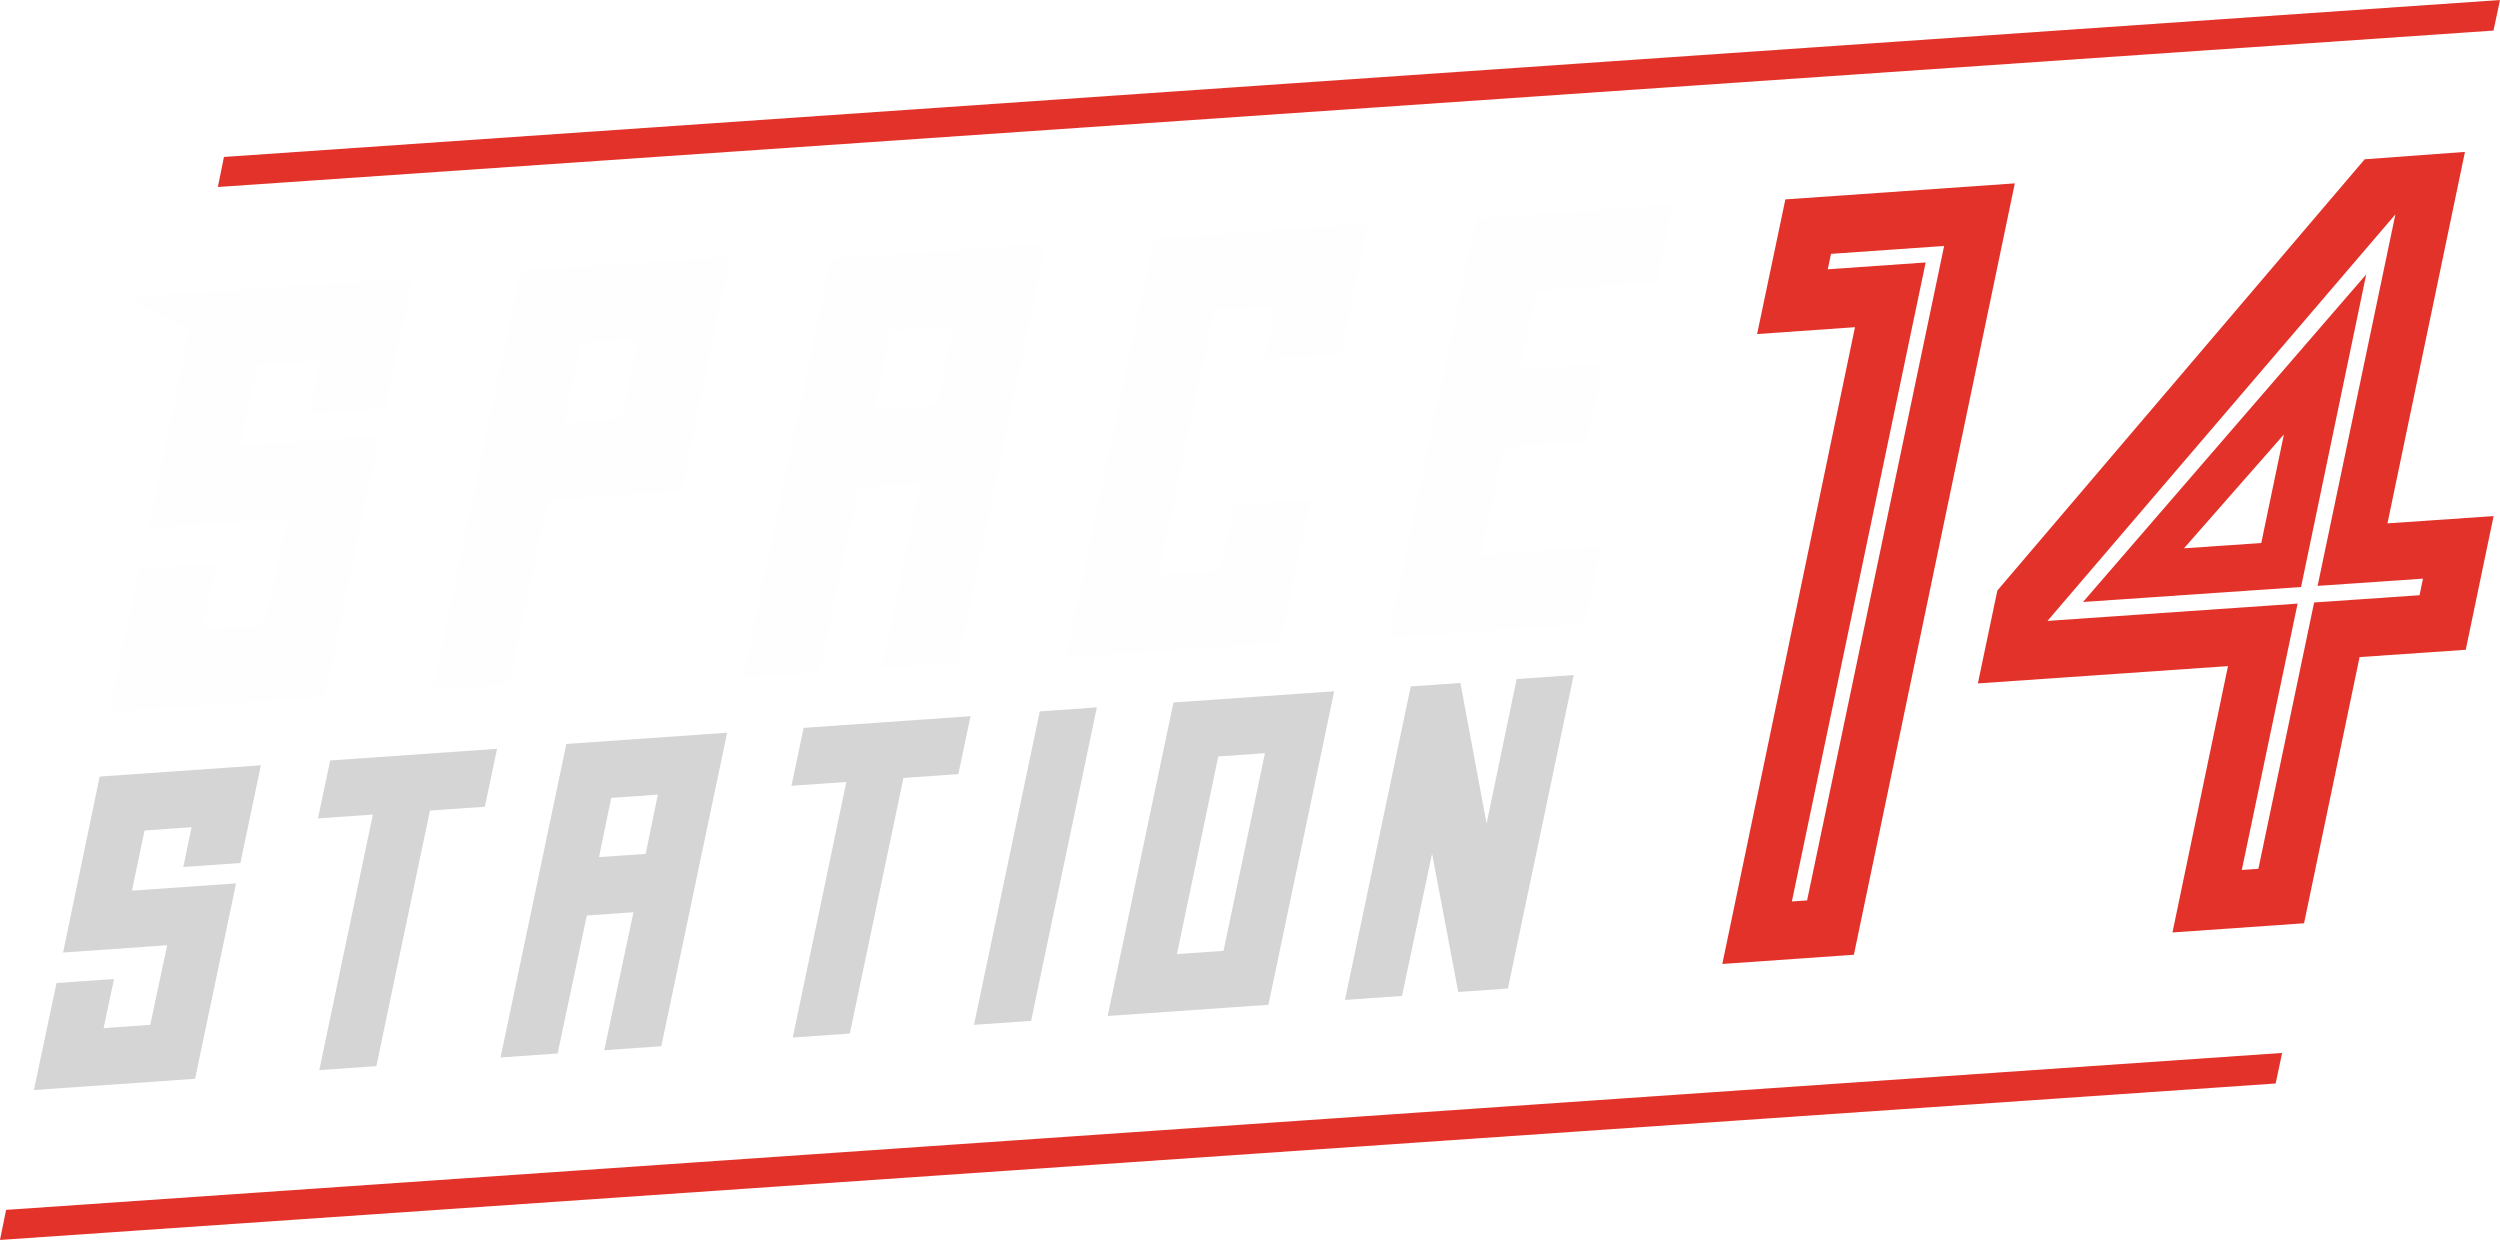
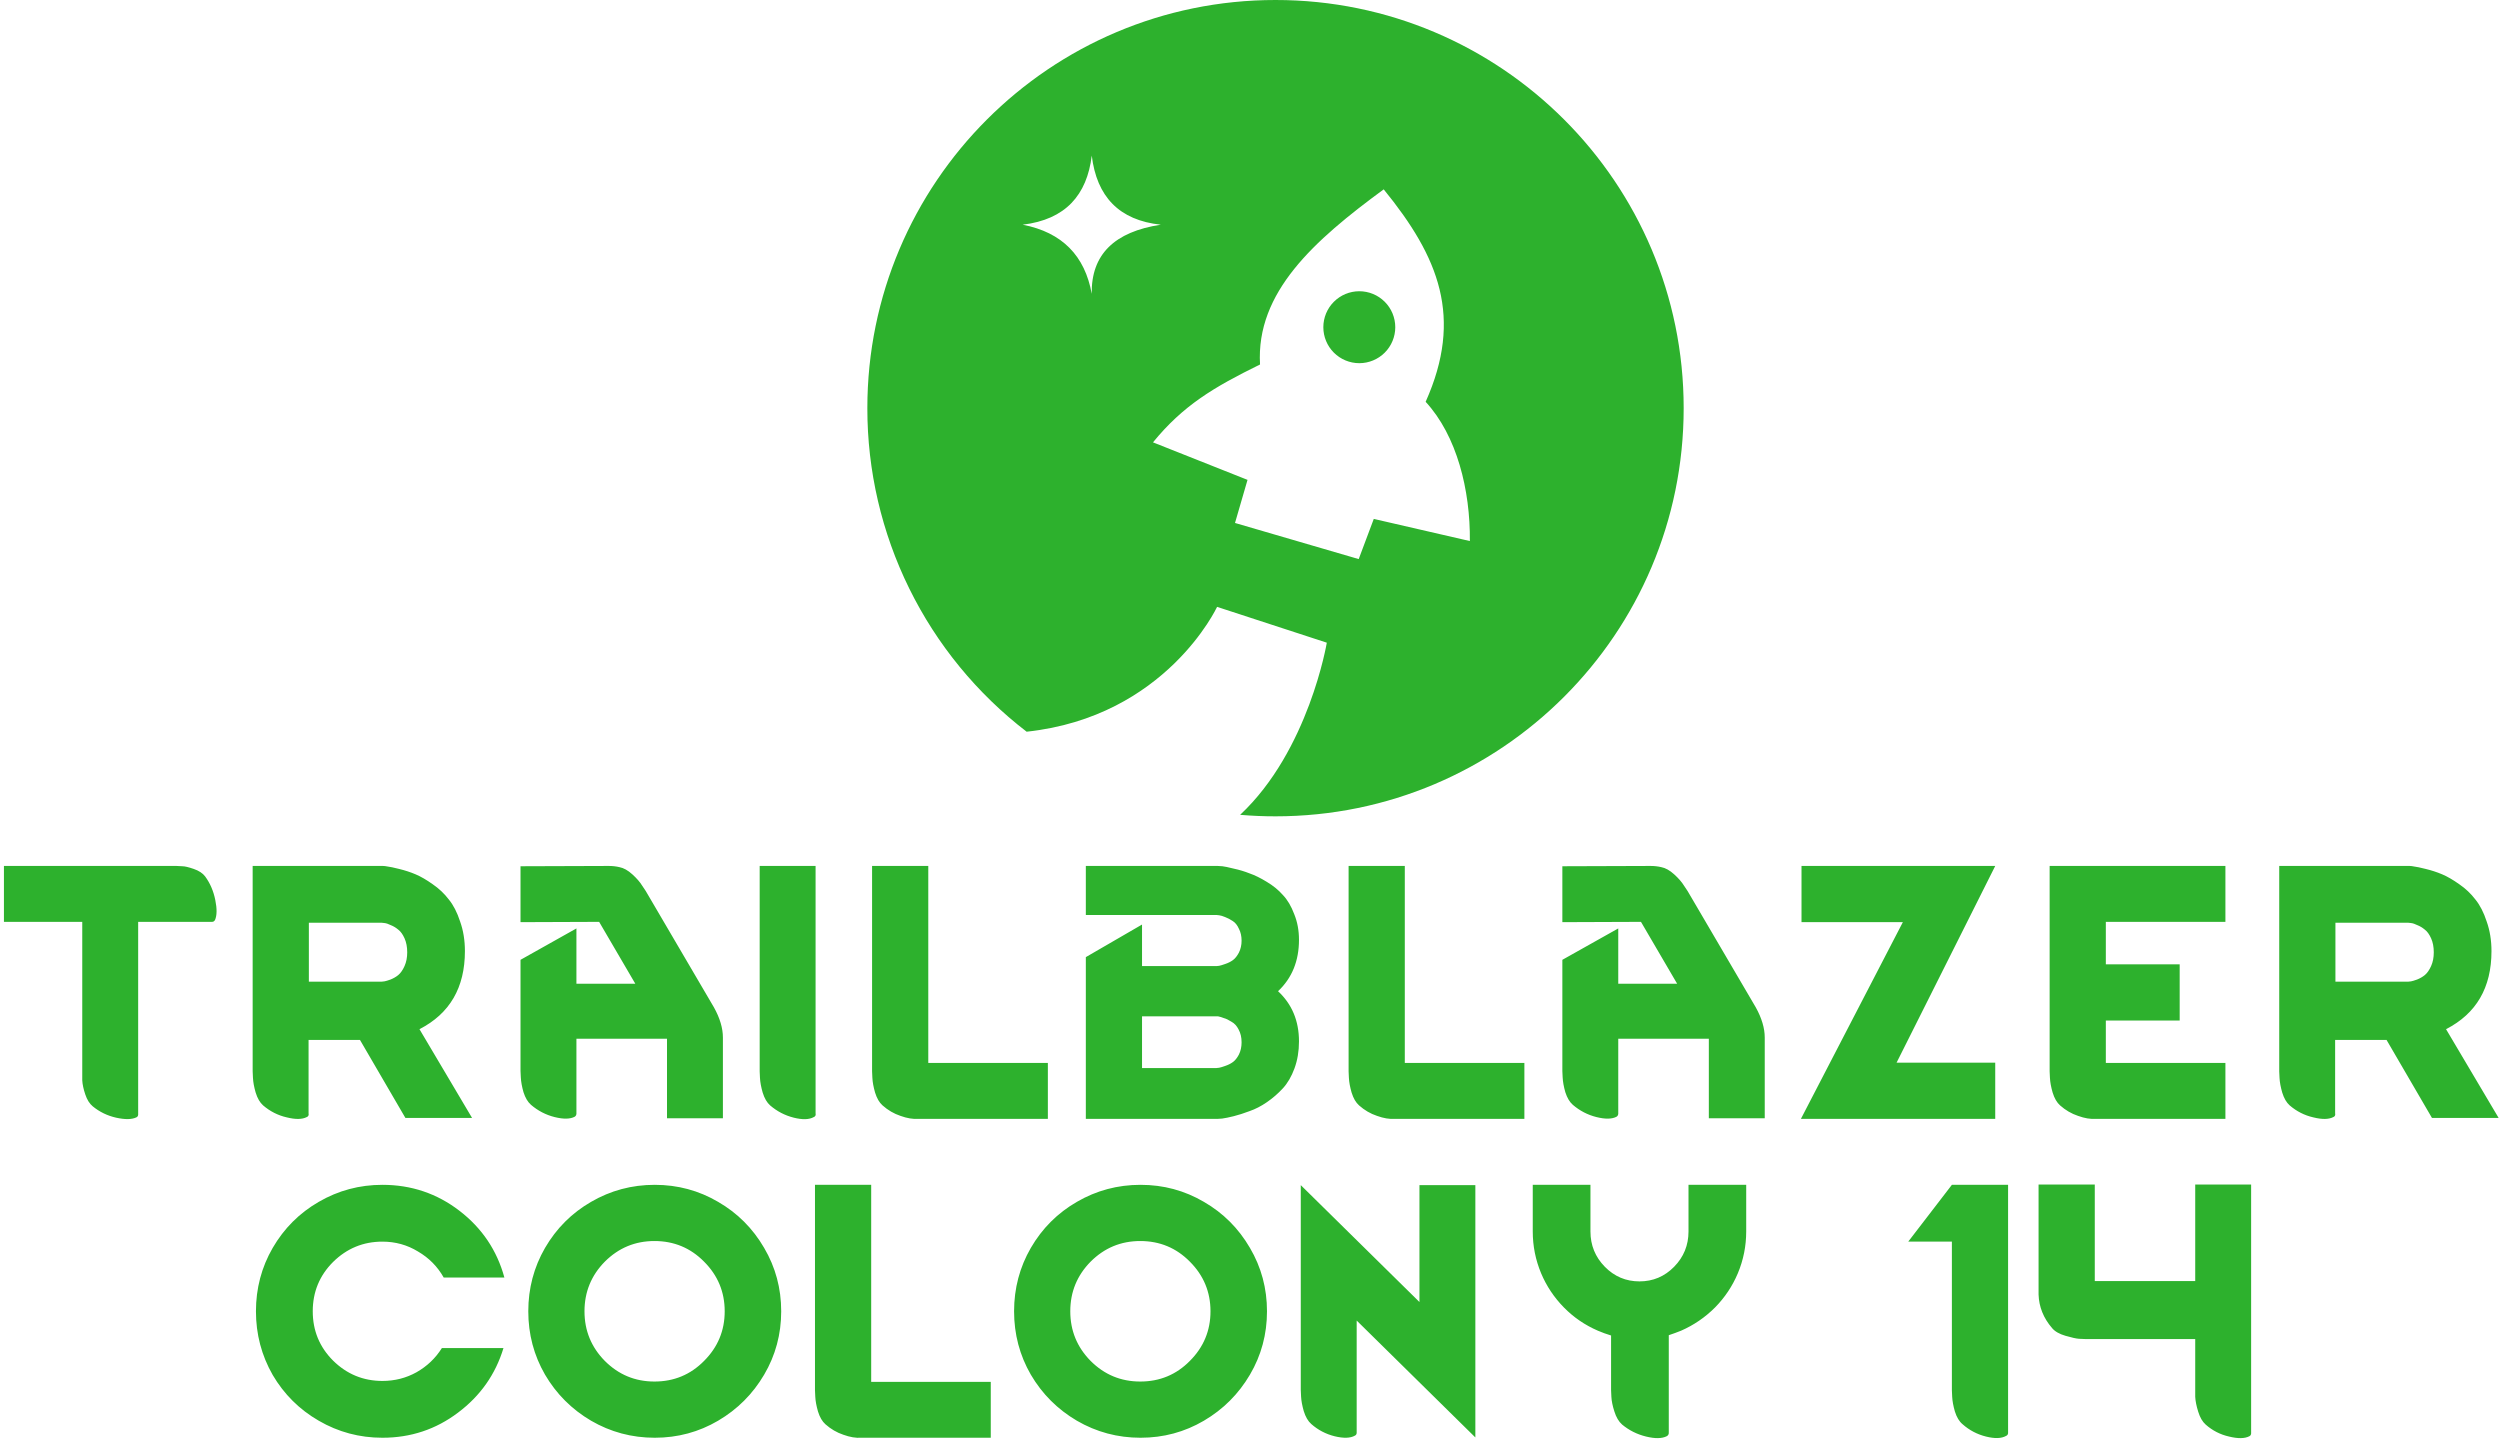
- <svg xmlns="http://www.w3.org/2000/svg" width="113.674mm" height="56.38mm" viewBox="0 0 113.674 56.38" version="1.1" id="svg3223">
-   <defs id="defs3217" />
-   <g id="layer1" transform="translate(-56.55604,-109.3041)">
-     <g transform="translate(-3.779915,-23.48222)" id="g2559">
-       <path id="path148" style="fill:#e23229;fill-opacity:1;fill-rule:nonzero;stroke:none;stroke-width:0.348" d="m 143.444,145.031 0.148,-0.702 5.143,-0.36 -6.231,29.758 -0.692,0.048 6.083,-29.055 z m 1.187,31.167 7.318,-35.074 -10.433,0.729 -1.285,6.122 4.45,-0.311 -6.032,28.953 z" />
-       <path id="path152" style="fill:#e23229;fill-opacity:1;fill-rule:nonzero;stroke:none;stroke-width:0.348" d="m 169.254,142.534 -3.537,16.892 4.791,-0.329 -0.157,0.754 -4.792,0.329 -2.535,12.111 -0.754,0.052 2.537,-12.111 -11.373,0.787 z m -18.985,21.327 11.373,-0.787 -2.525,12.111 5.983,-0.418 2.525,-12.104 4.827,-0.331 1.267,-6.079 -4.826,0.331 3.524,-16.891 -4.56,0.336 -16.702,19.608 z" />
-       <path id="path156" style="fill:#fefefe;fill-opacity:1;fill-rule:nonzero;stroke:none;stroke-width:0.348" d="m 88.592,151.832 -2.595,0.181 0.742,-3.627 2.595,-0.182 z m -4.582,-6.724 -3.999,19.056 3.469,-0.242 1.774,-8.388 6.064,-0.423 2.225,-10.67 z" />
-       <path id="path160" style="fill:#fefefe;fill-opacity:1;fill-rule:nonzero;stroke:none;stroke-width:0.348" d="m 100.85,147.822 2.834,-0.198 -0.742,3.6 -2.834,0.198 z m -6.727,15.777 3.469,-0.242 1.774,-8.387 2.834,-0.198 -1.775,8.387 3.469,-0.243 3.999,-19.056 -9.772,0.683 z" />
-       <path id="path164" style="fill:#fefefe;fill-opacity:1;fill-rule:nonzero;stroke:none;stroke-width:0.348" d="m 108.805,162.688 9.746,-0.681 1.377,-6.505 -3.469,0.243 -0.635,2.983 -2.807,0.197 2.515,-12.014 2.807,-0.198 -0.502,2.42 3.469,-0.243 1.245,-5.94 -9.746,0.681 z" />
-       <path id="path168" style="fill:#fefefe;fill-opacity:1;fill-rule:nonzero;stroke:none;stroke-width:0.348" d="m 135.668,145.618 0.741,-3.521 -8.951,0.626 -3.998,19.056 8.951,-0.626 0.741,-3.521 -5.482,0.383 1.033,-4.892 3.787,-0.265 0.742,-3.521 -3.787,0.265 0.741,-3.601 z" />
-       <path id="path172" style="fill:#d5d5d5;fill-opacity:1;fill-rule:nonzero;stroke:none;stroke-width:0.348" d="m 71.07,172.953 -4.735,0.331 0.574,-2.735 2.139,-0.15 -0.376,1.809 2.595,-0.181 0.931,-4.443 -7.33,0.512 -1.664,8.001 4.735,-0.331 -0.773,3.62 -2.12,0.148 0.476,-2.232 -2.615,0.182 -1.03,4.866 7.33,-0.512 z" />
-       <path id="path176" style="fill:#d5d5d5;fill-opacity:1;fill-rule:nonzero;stroke:none;stroke-width:0.348" d="m 74.795,169.998 2.496,-0.174 -2.437,11.621 2.595,-0.182 2.437,-11.621 2.496,-0.174 0.555,-2.634 -7.588,0.531 z" />
-       <path id="path180" style="fill:#d5d5d5;fill-opacity:1;fill-rule:nonzero;stroke:none;stroke-width:0.348" d="m 87.573,171.759 0.555,-2.693 2.12,-0.148 -0.555,2.694 z m 2.833,8.598 2.992,-14.255 -7.31,0.512 -2.992,14.255 2.595,-0.182 1.327,-6.274 2.12,-0.148 -1.327,6.274 z" />
-       <path id="path184" style="fill:#d5d5d5;fill-opacity:1;fill-rule:nonzero;stroke:none;stroke-width:0.348" d="m 98.978,179.781 2.437,-11.621 2.496,-0.175 0.555,-2.634 -7.588,0.531 -0.555,2.634 2.496,-0.174 -2.437,11.621 z" />
-       <path id="path188" style="fill:#d5d5d5;fill-opacity:1;fill-rule:nonzero;stroke:none;stroke-width:0.348" d="m 104.624,179.386 2.595,-0.181 2.991,-14.255 -2.595,0.182 z" />
-       <path id="path192" style="fill:#d5d5d5;fill-opacity:1;fill-rule:nonzero;stroke:none;stroke-width:0.348" d="m 115.732,167.181 2.12,-0.148 -1.882,8.987 -2.119,0.148 z m -5.032,11.802 7.31,-0.51 2.992,-14.255 -7.31,0.51 z" />
-       <path id="path196" style="fill:#d5d5d5;fill-opacity:1;fill-rule:nonzero;stroke:none;stroke-width:0.348" d="m 124.085,178.071 1.367,-6.475 1.189,6.296 2.259,-0.158 2.992,-14.255 -2.595,0.182 -1.367,6.574 -1.189,-6.395 -2.259,0.158 -2.991,14.255 z" />
-       <path id="path200" style="fill:#fefefe;fill-opacity:1;fill-rule:nonzero;stroke:none;stroke-width:0.348" d="m 66.678,158.658 -1.377,6.505 9.798,-0.685 2.489,-11.88 -6.329,0.442 0.768,-3.655 2.86,-0.2 -0.503,2.419 3.469,-0.243 1.245,-5.94 -4.328,0.303 -8.729,0.57 2.91,1.489 -1.876,9.019 6.329,-0.442 -1.032,4.84 -2.834,0.197 0.635,-2.984 z" />
-       <path id="path204" style="fill:#e23229;fill-opacity:1;fill-rule:nonzero;stroke:none;stroke-width:0.348" d="m 70.519,139.923 -0.277,1.366 103.473,-7.113 0.294,-1.389 z" />
-       <path id="path208" style="fill:#e23229;fill-opacity:1;fill-rule:nonzero;stroke:none;stroke-width:0.348" d="m 60.336,189.166 103.473,-7.114 0.294,-1.389 -103.49,7.136 z" />
-       <path id="path1772" d="m 167.927,145.263 -12.877,14.895 9.914,-0.68 z m -3.743,7.278 -1.029,4.936 -3.515,0.241 z" style="fill:#e23229;fill-opacity:1;stroke:none;stroke-width:0.263px;stroke-linecap:butt;stroke-linejoin:miter;stroke-opacity:1" />
-     </g>
-   </g>
+ <svg xmlns="http://www.w3.org/2000/svg" width="392" height="226" viewBox="0 0 392 226" fill="none">
+   <path d="M32.164 137.422C32.945 138.484 33.477 139.719 33.758 141.125C34.039 142.5 34.023 143.547 33.711 144.266C33.648 144.359 33.57 144.438 33.477 144.5C33.414 144.531 33.352 144.547 33.289 144.547H33.148H21.664V174.594C21.695 174.906 21.602 175.109 21.383 175.203C20.664 175.547 19.602 175.562 18.195 175.25C16.82 174.938 15.602 174.344 14.539 173.469C14.039 173.062 13.648 172.438 13.367 171.594C13.086 170.75 12.93 170.016 12.898 169.391V168.453V144.547H0.617V135.781H27.664C27.914 135.781 28.227 135.797 28.602 135.828C28.977 135.828 29.57 135.969 30.383 136.25C31.195 136.531 31.789 136.922 32.164 137.422ZM65.773 161.375L74.023 175.297H63.57L56.445 163.062H48.383V174.547C48.445 174.859 48.352 175.062 48.102 175.156C47.383 175.531 46.336 175.547 44.961 175.203C43.586 174.891 42.352 174.266 41.258 173.328C40.758 172.891 40.367 172.219 40.086 171.312C39.836 170.438 39.695 169.672 39.664 169.016L39.617 167.984V135.781H60.055C60.242 135.781 60.492 135.812 60.805 135.875C61.117 135.906 61.711 136.031 62.586 136.25C63.492 136.469 64.352 136.75 65.164 137.094C65.977 137.438 66.867 137.953 67.836 138.641C68.836 139.328 69.68 140.125 70.367 141.031C71.086 141.906 71.68 143.062 72.148 144.5C72.648 145.906 72.898 147.453 72.898 149.141C72.898 154.859 70.523 158.938 65.773 161.375ZM59.867 153.922C59.992 153.922 60.133 153.906 60.289 153.875C60.477 153.844 60.789 153.75 61.227 153.594C61.695 153.406 62.102 153.172 62.445 152.891C62.82 152.578 63.148 152.109 63.43 151.484C63.711 150.859 63.852 150.141 63.852 149.328C63.852 148.484 63.711 147.75 63.43 147.125C63.148 146.5 62.82 146.047 62.445 145.766C62.07 145.453 61.68 145.219 61.273 145.062C60.898 144.875 60.57 144.766 60.289 144.734L59.867 144.688H48.43V153.922H59.867ZM104.586 162.875H90.383V174.453C90.414 174.766 90.32 174.984 90.102 175.109C89.383 175.484 88.336 175.5 86.961 175.156C85.586 174.812 84.352 174.172 83.258 173.234C82.758 172.797 82.367 172.141 82.086 171.266C81.836 170.391 81.695 169.609 81.664 168.922L81.617 167.938V150.5L90.383 145.578V154.25H99.617L93.945 144.547L81.617 144.594V135.828L95.445 135.781C96.039 135.781 96.602 135.844 97.133 135.969C97.789 136.094 98.461 136.469 99.148 137.094C99.836 137.719 100.352 138.312 100.695 138.875L101.258 139.719L111.945 157.953C112.883 159.641 113.352 161.219 113.352 162.688V175.344H104.586V162.875ZM127.602 175.156C126.883 175.562 125.836 175.594 124.461 175.25C123.086 174.906 121.852 174.266 120.758 173.328C120.258 172.891 119.867 172.219 119.586 171.312C119.336 170.438 119.195 169.672 119.164 169.016L119.117 167.984V135.781H127.883V174.547C127.945 174.859 127.852 175.062 127.602 175.156ZM145.555 166.672H164.305V175.438H144.008C143.164 175.5 142.227 175.344 141.195 174.969C140.164 174.625 139.227 174.078 138.383 173.328C137.883 172.891 137.492 172.219 137.211 171.312C136.961 170.438 136.82 169.672 136.789 169.016L136.742 167.984V135.781H145.555V166.672ZM200.398 155.422C202.586 157.453 203.68 160.078 203.68 163.297C203.68 164.828 203.445 166.234 202.977 167.516C202.508 168.797 201.898 169.844 201.148 170.656C200.398 171.469 199.57 172.188 198.664 172.812C197.758 173.438 196.852 173.906 195.945 174.219C195.039 174.562 194.211 174.828 193.461 175.016C192.711 175.203 192.102 175.328 191.633 175.391L190.93 175.438H179.07H170.258V150.078L179.07 144.969V151.484H190.742C190.867 151.484 191.008 151.469 191.164 151.438C191.352 151.406 191.664 151.312 192.102 151.156C192.57 151 192.977 150.797 193.32 150.547C193.664 150.297 193.977 149.906 194.258 149.375C194.539 148.812 194.68 148.188 194.68 147.5C194.68 146.781 194.539 146.156 194.258 145.625C194.008 145.062 193.68 144.656 193.273 144.406C192.898 144.156 192.508 143.953 192.102 143.797C191.727 143.641 191.414 143.547 191.164 143.516L190.742 143.469H170.258V135.781H190.93C191.117 135.781 191.367 135.797 191.68 135.828C191.992 135.859 192.586 135.984 193.461 136.203C194.336 136.391 195.164 136.641 195.945 136.953C196.758 137.234 197.648 137.672 198.617 138.266C199.617 138.859 200.461 139.547 201.148 140.328C201.867 141.078 202.461 142.078 202.93 143.328C203.43 144.547 203.68 145.891 203.68 147.359C203.68 150.672 202.586 153.359 200.398 155.422ZM190.742 167.469C190.867 167.469 191.008 167.453 191.164 167.422C191.352 167.391 191.664 167.297 192.102 167.141C192.57 166.984 192.977 166.781 193.32 166.531C193.664 166.281 193.977 165.891 194.258 165.359C194.539 164.797 194.68 164.156 194.68 163.438C194.68 162.656 194.523 161.984 194.211 161.422C193.93 160.859 193.555 160.453 193.086 160.203C192.648 159.922 192.258 159.734 191.914 159.641C191.602 159.516 191.289 159.422 190.977 159.359H190.93H179.07V167.469H190.742ZM220.273 166.672H239.023V175.438H218.727C217.883 175.5 216.945 175.344 215.914 174.969C214.883 174.625 213.945 174.078 213.102 173.328C212.602 172.891 212.211 172.219 211.93 171.312C211.68 170.438 211.539 169.672 211.508 169.016L211.461 167.984V135.781H220.273V166.672ZM267.945 162.875H253.742V174.453C253.773 174.766 253.68 174.984 253.461 175.109C252.742 175.484 251.695 175.5 250.32 175.156C248.945 174.812 247.711 174.172 246.617 173.234C246.117 172.797 245.727 172.141 245.445 171.266C245.195 170.391 245.055 169.609 245.023 168.922L244.977 167.938V150.5L253.742 145.578V154.25H262.977L257.305 144.547L244.977 144.594V135.828L258.805 135.781C259.398 135.781 259.961 135.844 260.492 135.969C261.148 136.094 261.82 136.469 262.508 137.094C263.195 137.719 263.711 138.312 264.055 138.875L264.617 139.719L275.305 157.953C276.242 159.641 276.711 161.219 276.711 162.688V175.344H267.945V162.875ZM312.852 135.781L297.383 166.625H312.852V175.438H282.477H282.383L298.367 144.594H282.477V135.781H312.852ZM348.945 144.547H330.195V151.203H341.773V160.016H330.195V166.672H348.945V175.438H328.648C327.805 175.5 326.867 175.344 325.836 174.969C324.805 174.625 323.867 174.078 323.023 173.328C322.523 172.891 322.133 172.219 321.852 171.312C321.602 170.438 321.461 169.672 321.43 169.016L321.383 167.984V135.781H329.68H330.195H348.945V144.547ZM383.539 161.375L391.789 175.297H381.336L374.211 163.062H366.148V174.547C366.211 174.859 366.117 175.062 365.867 175.156C365.148 175.531 364.102 175.547 362.727 175.203C361.352 174.891 360.117 174.266 359.023 173.328C358.523 172.891 358.133 172.219 357.852 171.312C357.602 170.438 357.461 169.672 357.43 169.016L357.383 167.984V135.781H377.82C378.008 135.781 378.258 135.812 378.57 135.875C378.883 135.906 379.477 136.031 380.352 136.25C381.258 136.469 382.117 136.75 382.93 137.094C383.742 137.438 384.633 137.953 385.602 138.641C386.602 139.328 387.445 140.125 388.133 141.031C388.852 141.906 389.445 143.062 389.914 144.5C390.414 145.906 390.664 147.453 390.664 149.141C390.664 154.859 388.289 158.938 383.539 161.375ZM377.633 153.922C377.758 153.922 377.898 153.906 378.055 153.875C378.242 153.844 378.555 153.75 378.992 153.594C379.461 153.406 379.867 153.172 380.211 152.891C380.586 152.578 380.914 152.109 381.195 151.484C381.477 150.859 381.617 150.141 381.617 149.328C381.617 148.484 381.477 147.75 381.195 147.125C380.914 146.5 380.586 146.047 380.211 145.766C379.836 145.453 379.445 145.219 379.039 145.062C378.664 144.875 378.336 144.766 378.055 144.734L377.633 144.688H366.195V153.922H377.633ZM79.086 200.312H69.57C68.602 198.594 67.258 197.234 65.539 196.234C63.852 195.203 61.992 194.688 59.961 194.688C56.961 194.688 54.383 195.75 52.227 197.875C50.102 200 49.039 202.578 49.039 205.609C49.039 208.641 50.102 211.219 52.227 213.344C54.383 215.469 56.961 216.531 59.961 216.531C61.898 216.531 63.68 216.078 65.305 215.172C66.961 214.234 68.289 212.969 69.289 211.375H78.945C77.695 215.5 75.32 218.875 71.82 221.5C68.352 224.125 64.398 225.438 59.961 225.438C56.367 225.438 53.039 224.547 49.977 222.766C46.945 221.016 44.539 218.625 42.758 215.594C41.008 212.531 40.133 209.203 40.133 205.609C40.133 202.016 41.008 198.703 42.758 195.672C44.539 192.609 46.945 190.203 49.977 188.453C53.039 186.672 56.367 185.781 59.961 185.781C64.492 185.781 68.523 187.141 72.055 189.859C75.586 192.578 77.93 196.062 79.086 200.312ZM92.68 188.453C95.742 186.672 99.07 185.781 102.664 185.781C106.258 185.781 109.57 186.672 112.602 188.453C115.633 190.203 118.039 192.609 119.82 195.672C121.602 198.703 122.492 202.016 122.492 205.609C122.492 209.203 121.602 212.516 119.82 215.547C118.039 218.578 115.633 220.984 112.602 222.766C109.57 224.547 106.258 225.438 102.664 225.438C99.07 225.438 95.742 224.547 92.68 222.766C89.648 220.984 87.242 218.578 85.461 215.547C83.711 212.516 82.836 209.203 82.836 205.609C82.836 202.016 83.711 198.703 85.461 195.672C87.242 192.609 89.648 190.203 92.68 188.453ZM110.398 213.391C112.555 211.234 113.633 208.641 113.633 205.609C113.633 202.578 112.555 199.984 110.398 197.828C108.273 195.672 105.68 194.594 102.617 194.594C99.586 194.594 96.992 195.672 94.836 197.828C92.711 199.984 91.648 202.578 91.648 205.609C91.648 208.641 92.711 211.234 94.836 213.391C96.992 215.547 99.586 216.625 102.617 216.625C105.68 216.625 108.273 215.547 110.398 213.391ZM136.602 216.672H155.352V225.438H135.055C134.211 225.5 133.273 225.344 132.242 224.969C131.211 224.625 130.273 224.078 129.43 223.328C128.93 222.891 128.539 222.219 128.258 221.312C128.008 220.438 127.867 219.672 127.836 219.016L127.789 217.984V185.781H136.602V216.672ZM168.852 188.453C171.914 186.672 175.242 185.781 178.836 185.781C182.43 185.781 185.742 186.672 188.773 188.453C191.805 190.203 194.211 192.609 195.992 195.672C197.773 198.703 198.664 202.016 198.664 205.609C198.664 209.203 197.773 212.516 195.992 215.547C194.211 218.578 191.805 220.984 188.773 222.766C185.742 224.547 182.43 225.438 178.836 225.438C175.242 225.438 171.914 224.547 168.852 222.766C165.82 220.984 163.414 218.578 161.633 215.547C159.883 212.516 159.008 209.203 159.008 205.609C159.008 202.016 159.883 198.703 161.633 195.672C163.414 192.609 165.82 190.203 168.852 188.453ZM186.57 213.391C188.727 211.234 189.805 208.641 189.805 205.609C189.805 202.578 188.727 199.984 186.57 197.828C184.445 195.672 181.852 194.594 178.789 194.594C175.758 194.594 173.164 195.672 171.008 197.828C168.883 199.984 167.82 202.578 167.82 205.609C167.82 208.641 168.883 211.234 171.008 213.391C173.164 215.547 175.758 216.625 178.789 216.625C181.852 216.625 184.445 215.547 186.57 213.391ZM222.57 185.828H231.336V212.828V225.391L212.727 207.062V224.5C212.758 224.812 212.664 225.016 212.445 225.109C211.727 225.516 210.664 225.547 209.258 225.203C207.883 224.859 206.664 224.219 205.602 223.281C205.102 222.844 204.711 222.172 204.43 221.266C204.18 220.391 204.039 219.625 204.008 218.969L203.961 217.938V185.828L222.57 204.156V185.828ZM264.758 185.781H273.805V193.094C273.805 195.375 273.367 197.562 272.492 199.656C271.648 201.656 270.461 203.438 268.93 205C267.367 206.562 265.586 207.781 263.586 208.656C262.961 208.906 262.32 209.141 261.664 209.359V224.547C261.695 224.859 261.586 225.078 261.336 225.203C260.586 225.578 259.508 225.594 258.102 225.25C256.695 224.906 255.445 224.281 254.352 223.375C253.82 222.906 253.414 222.219 253.133 221.312C252.852 220.438 252.695 219.672 252.664 219.016L252.617 217.984V209.406C251.898 209.188 251.211 208.938 250.555 208.656C248.523 207.781 246.742 206.562 245.211 205C243.68 203.438 242.492 201.656 241.648 199.656C240.773 197.562 240.336 195.375 240.336 193.094V185.781H249.383V193.094C249.383 195.25 250.133 197.094 251.633 198.625C253.133 200.156 254.945 200.922 257.07 200.922C259.195 200.922 261.008 200.156 262.508 198.625C264.008 197.094 264.758 195.25 264.758 193.094V185.781ZM314.867 224.547C314.898 224.859 314.789 225.062 314.539 225.156C313.82 225.562 312.773 225.594 311.398 225.25C310.023 224.906 308.805 224.266 307.742 223.328C307.211 222.891 306.805 222.219 306.523 221.312C306.273 220.438 306.133 219.672 306.102 219.016L306.055 217.984V194.688H299.211L306.055 185.781H314.867V224.547ZM352.977 224.547C353.008 224.891 352.914 225.109 352.695 225.203C351.977 225.578 350.914 225.594 349.508 225.25C348.133 224.938 346.914 224.312 345.852 223.375C345.352 222.938 344.961 222.266 344.68 221.359C344.398 220.453 344.242 219.672 344.211 219.016V217.984V209.969H327.102C326.82 209.969 326.445 209.953 325.977 209.922C325.539 209.891 324.836 209.734 323.867 209.453C322.898 209.172 322.195 208.766 321.758 208.234C320.414 206.672 319.711 204.922 319.648 202.984V185.734H328.461V200.875H344.211V185.734H352.977V224.547Z" fill="#2DB12D" />
+   <path d="M218.779 51.307C218.779 52.803 218.184 54.237 217.127 55.295C216.069 56.352 214.635 56.947 213.139 56.947C211.643 56.947 210.208 56.352 209.151 55.295C208.093 54.237 207.499 52.803 207.499 51.307C207.499 49.811 208.093 48.376 209.151 47.319C210.208 46.261 211.643 45.667 213.139 45.667C214.635 45.667 216.069 46.261 217.127 47.319C218.184 48.376 218.779 49.811 218.779 51.307ZM264 64C264 99.344 235.344 128 200 128C198.133 128 196.284 127.922 194.453 127.765C205.221 117.685 208.043 100.773 208.043 100.773L190.837 95.157C190.837 95.157 182.843 112.384 160.976 114.731C153.199 108.758 146.902 101.076 142.571 92.279C138.239 83.481 135.991 73.805 136 64C136 28.656 164.656 0 200 0C235.344 0 264 28.656 264 64ZM182.016 35.232C175.456 34.539 171.963 30.805 171.189 24.4C170.432 30.581 167.083 34.427 160.352 35.232C166.581 36.443 170.112 40.128 171.184 46.069C171.077 39.915 174.736 36.336 182.016 35.232ZM223.541 63.003C229.461 49.76 225.632 40.325 216.965 29.691C206.069 37.691 196.917 45.813 197.573 57.152C190.24 60.752 185.515 63.584 180.789 69.36L195.611 75.243L193.648 82L213.045 87.664L215.408 81.365L230.475 84.837C230.549 76.859 228.448 68.32 223.541 63.003Z" fill="#2DB12D" />
</svg>
